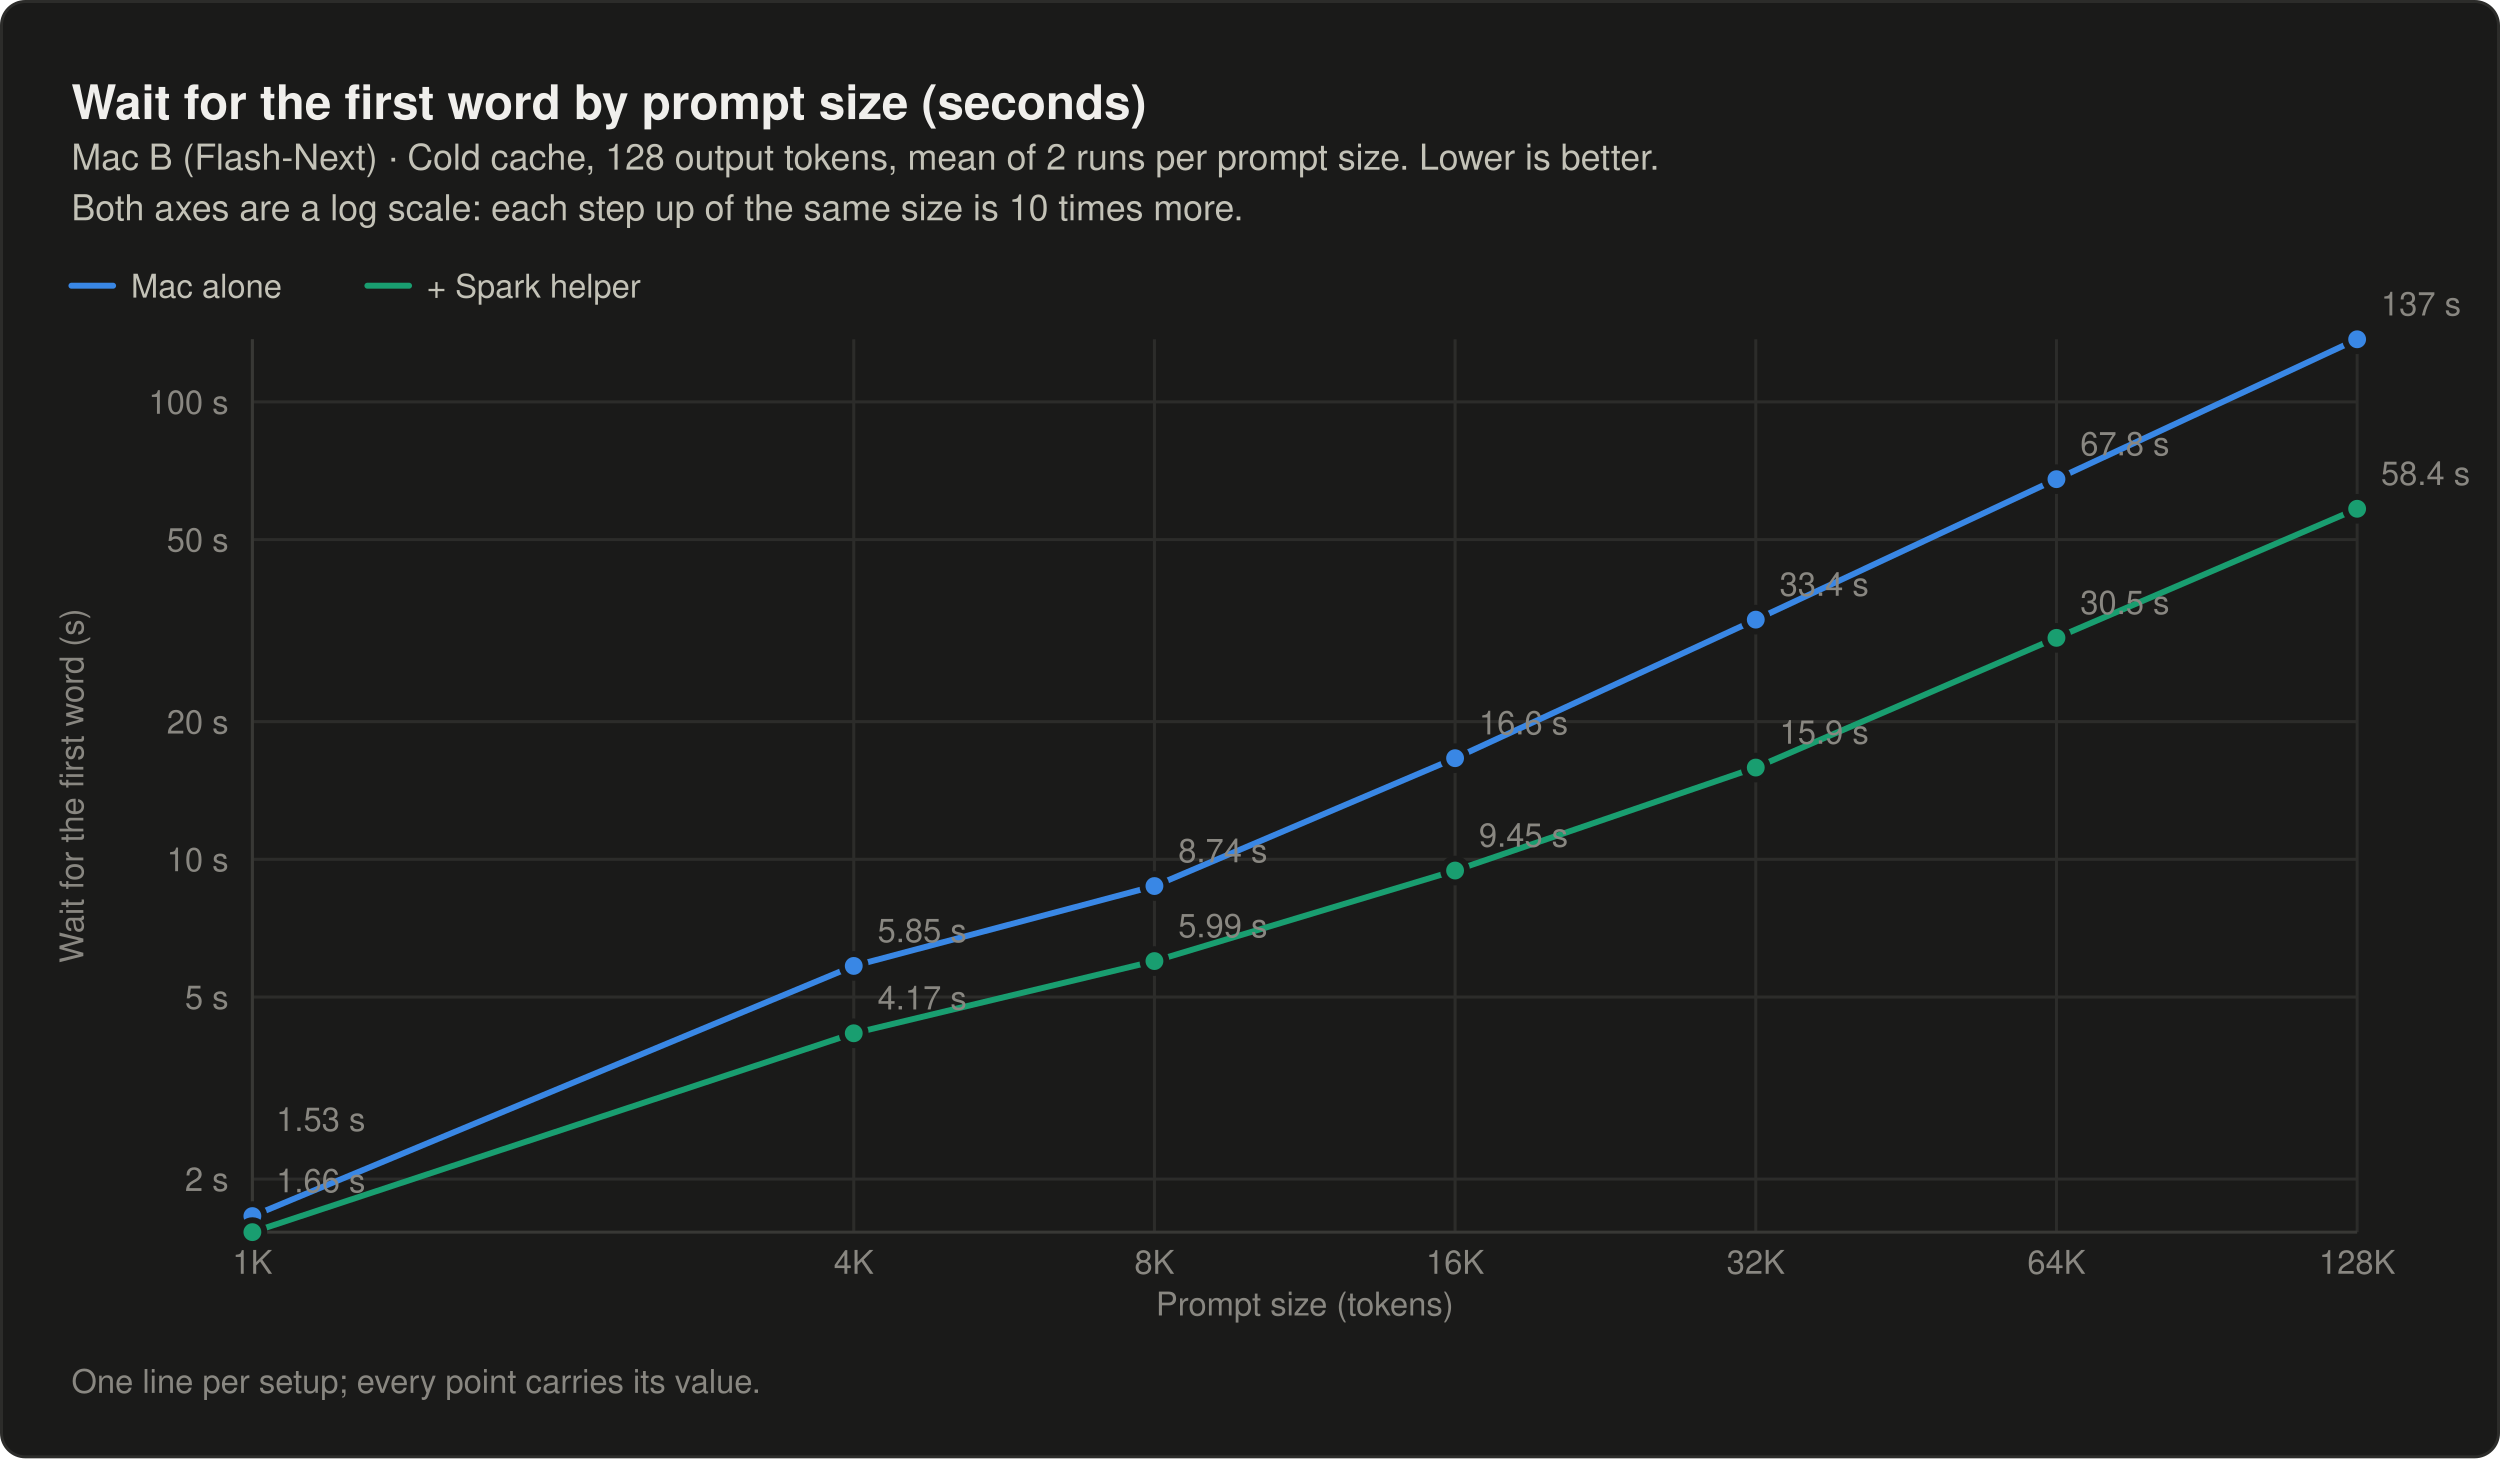
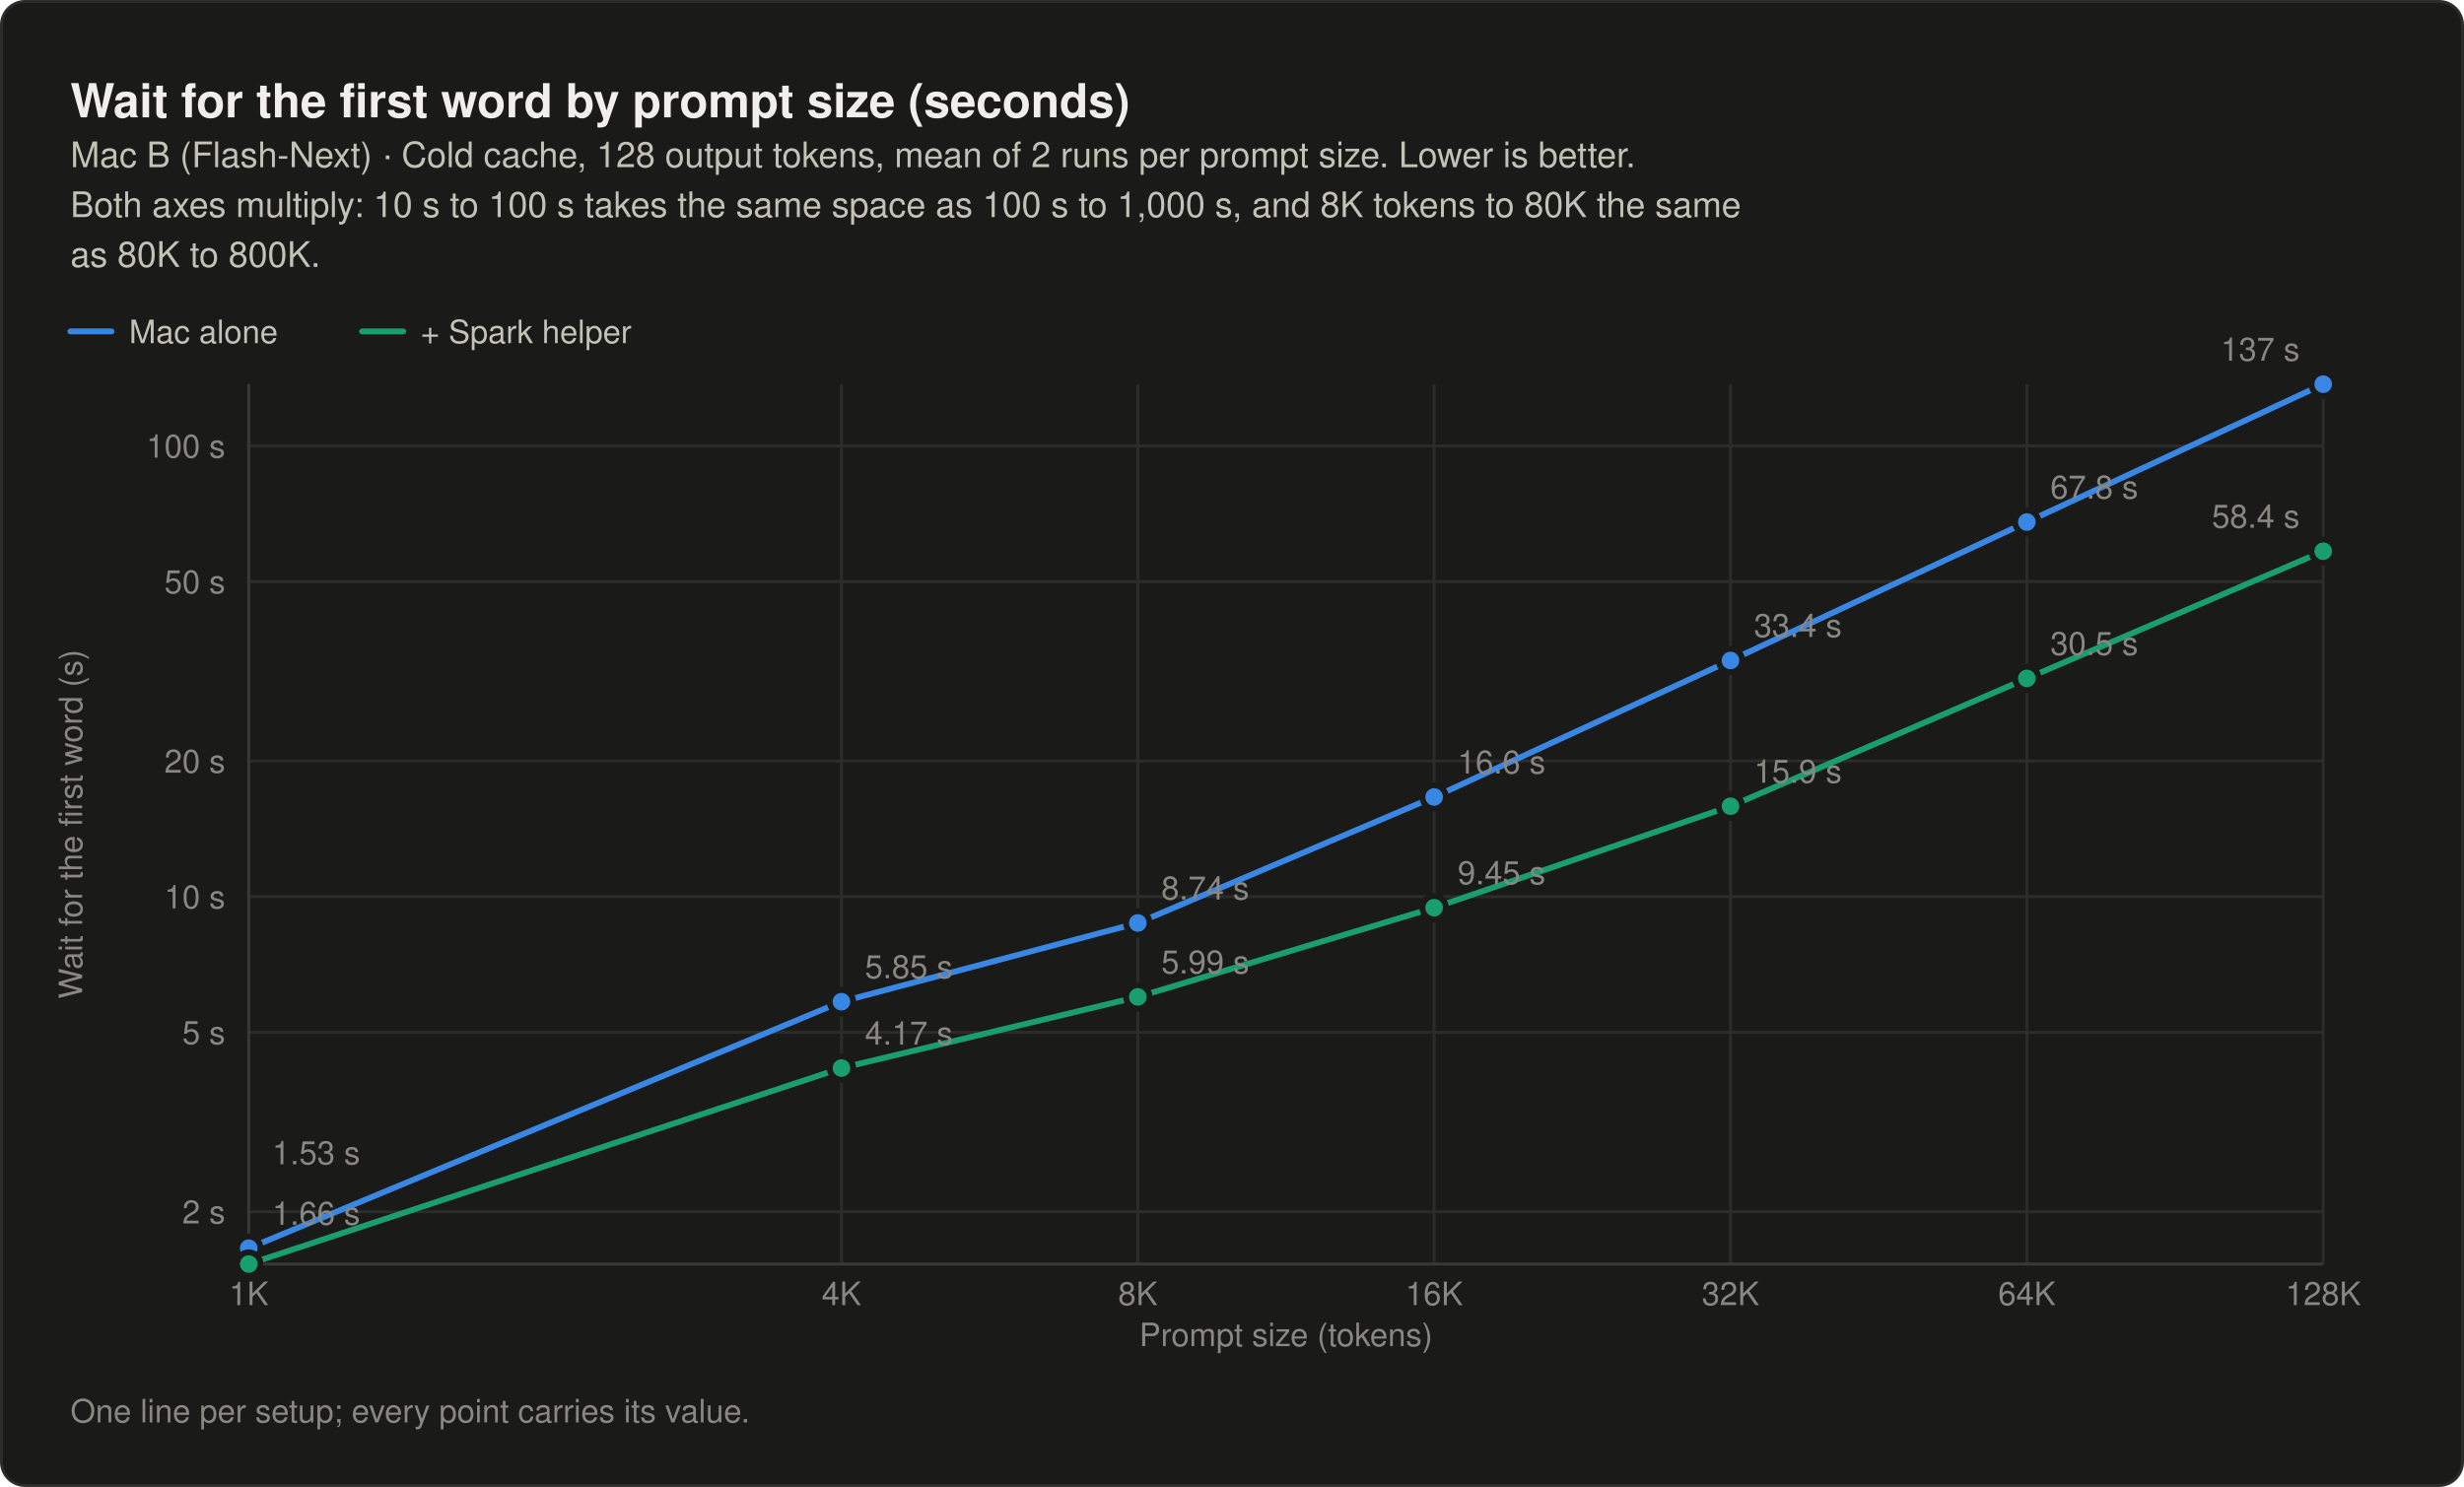
- <svg xmlns="http://www.w3.org/2000/svg" width="840" height="490" viewBox="0 0 840 490" role="img" aria-label="Wait for the first word by prompt size (seconds) Mac B (Flash-Next) · Cold cache, 128 output tokens, mean of 2 runs per prompt size. Lower is better. Both axes are a log scale: each step up of the same size is 10 times more." font-family="system-ui, -apple-system, 'Segoe UI', Helvetica, Arial, sans-serif">
-   <rect x="0.5" y="0.5" width="839" height="489" fill="#1a1a19" rx="8" stroke="#2c2c2a" stroke-width="1" />
+ <svg xmlns="http://www.w3.org/2000/svg" width="840" height="507" viewBox="0 0 840 507" role="img" aria-label="Wait for the first word by prompt size (seconds) Mac B (Flash-Next) · Cold cache, 128 output tokens, mean of 2 runs per prompt size. Lower is better. Both axes multiply: 10 s to 100 s takes the same space as 100 s to 1,000 s, and 8K tokens to 80K the same as 80K to 800K." font-family="system-ui, -apple-system, 'Segoe UI', Helvetica, Arial, sans-serif" data-x-scale="log" data-y-scale="log">
+   <rect x="0.5" y="0.5" width="839" height="506" fill="#1a1a19" rx="8" stroke="#2c2c2a" stroke-width="1" />
  <text x="24" y="40" font-size="16" fill="#f0efec" font-weight="600">Wait for the first word by prompt size (seconds)</text>
  <text x="24" y="57" font-size="12" fill="#c3c2b7">Mac B (Flash-Next) · Cold cache, 128 output tokens, mean of 2 runs per prompt size. Lower is better.</text>
-   <text x="24" y="74" font-size="12" fill="#c3c2b7">Both axes are a log scale: each step up of the same size is 10 times more.</text>
-   <line x1="24" y1="96" x2="38" y2="96" stroke="#3987e5" stroke-width="2" stroke-linecap="round" />
-   <text x="44" y="100" font-size="11" fill="#c3c2b7">Mac alone</text>
-   <line x1="123.44" y1="96" x2="137.44" y2="96" stroke="#199e70" stroke-width="2" stroke-linecap="round" />
-   <text x="143.44" y="100" font-size="11" fill="#c3c2b7">+ Spark helper</text>
-   <line x1="84.8" y1="396.16" x2="792" y2="396.16" stroke="#2c2c2a" stroke-width="1" />
-   <text x="76.8" y="400.16" font-size="11" fill="#898781" text-anchor="end">2 s</text>
-   <line x1="84.8" y1="335" x2="792" y2="335" stroke="#2c2c2a" stroke-width="1" />
-   <text x="76.8" y="339" font-size="11" fill="#898781" text-anchor="end">5 s</text>
-   <line x1="84.8" y1="288.73" x2="792" y2="288.73" stroke="#2c2c2a" stroke-width="1" />
-   <text x="76.8" y="292.73" font-size="11" fill="#898781" text-anchor="end">10 s</text>
-   <line x1="84.8" y1="242.47" x2="792" y2="242.47" stroke="#2c2c2a" stroke-width="1" />
-   <text x="76.8" y="246.47" font-size="11" fill="#898781" text-anchor="end">20 s</text>
-   <line x1="84.8" y1="181.3" x2="792" y2="181.3" stroke="#2c2c2a" stroke-width="1" />
-   <text x="76.8" y="185.3" font-size="11" fill="#898781" text-anchor="end">50 s</text>
-   <line x1="84.8" y1="135.04" x2="792" y2="135.04" stroke="#2c2c2a" stroke-width="1" />
-   <text x="76.8" y="139.04" font-size="11" fill="#898781" text-anchor="end">100 s</text>
-   <line x1="84.8" y1="114" x2="84.8" y2="414" stroke="#2c2c2a" stroke-width="1" />
-   <text x="84.8" y="428" font-size="11" fill="#898781" text-anchor="middle">1K</text>
-   <line x1="286.86" y1="114" x2="286.86" y2="414" stroke="#2c2c2a" stroke-width="1" />
-   <text x="286.86" y="428" font-size="11" fill="#898781" text-anchor="middle">4K</text>
-   <line x1="387.89" y1="114" x2="387.89" y2="414" stroke="#2c2c2a" stroke-width="1" />
-   <text x="387.89" y="428" font-size="11" fill="#898781" text-anchor="middle">8K</text>
-   <line x1="488.91" y1="114" x2="488.91" y2="414" stroke="#2c2c2a" stroke-width="1" />
-   <text x="488.91" y="428" font-size="11" fill="#898781" text-anchor="middle">16K</text>
-   <line x1="589.94" y1="114" x2="589.94" y2="414" stroke="#2c2c2a" stroke-width="1" />
-   <text x="589.94" y="428" font-size="11" fill="#898781" text-anchor="middle">32K</text>
-   <line x1="690.97" y1="114" x2="690.97" y2="414" stroke="#2c2c2a" stroke-width="1" />
-   <text x="690.97" y="428" font-size="11" fill="#898781" text-anchor="middle">64K</text>
-   <line x1="792" y1="114" x2="792" y2="414" stroke="#2c2c2a" stroke-width="1" />
-   <text x="792" y="428" font-size="11" fill="#898781" text-anchor="middle">128K</text>
-   <line x1="84.8" y1="114" x2="84.8" y2="414" stroke="#383835" stroke-width="1" />
-   <line x1="84.8" y1="414" x2="792" y2="414" stroke="#383835" stroke-width="1" />
-   <line x1="84.8" y1="408.6" x2="286.86" y2="324.55" stroke="#3987e5" stroke-width="2" stroke-linecap="round" />
-   <line x1="286.86" y1="324.55" x2="387.89" y2="297.71" stroke="#3987e5" stroke-width="2" stroke-linecap="round" />
-   <line x1="387.89" y1="297.71" x2="488.91" y2="254.75" stroke="#3987e5" stroke-width="2" stroke-linecap="round" />
-   <line x1="488.91" y1="254.75" x2="589.94" y2="208.2" stroke="#3987e5" stroke-width="2" stroke-linecap="round" />
-   <line x1="589.94" y1="208.2" x2="690.97" y2="161" stroke="#3987e5" stroke-width="2" stroke-linecap="round" />
-   <line x1="690.97" y1="161" x2="792" y2="114" stroke="#3987e5" stroke-width="2" stroke-linecap="round" />
-   <circle cx="84.8" cy="408.6" r="4" fill="#3987e5" stroke="#1a1a19" stroke-width="2" />
-   <circle cx="286.86" cy="324.55" r="4" fill="#3987e5" stroke="#1a1a19" stroke-width="2" />
-   <circle cx="387.89" cy="297.71" r="4" fill="#3987e5" stroke="#1a1a19" stroke-width="2" />
-   <circle cx="488.91" cy="254.75" r="4" fill="#3987e5" stroke="#1a1a19" stroke-width="2" />
-   <circle cx="589.94" cy="208.2" r="4" fill="#3987e5" stroke="#1a1a19" stroke-width="2" />
-   <circle cx="690.97" cy="161" r="4" fill="#3987e5" stroke="#1a1a19" stroke-width="2" />
-   <circle cx="792" cy="114" r="4" fill="#3987e5" stroke="#1a1a19" stroke-width="2" />
-   <line x1="84.8" y1="414" x2="286.86" y2="347.18" stroke="#199e70" stroke-width="2" stroke-linecap="round" />
-   <line x1="286.86" y1="347.18" x2="387.89" y2="322.92" stroke="#199e70" stroke-width="2" stroke-linecap="round" />
-   <line x1="387.89" y1="322.92" x2="488.91" y2="292.5" stroke="#199e70" stroke-width="2" stroke-linecap="round" />
-   <line x1="488.91" y1="292.5" x2="589.94" y2="257.9" stroke="#199e70" stroke-width="2" stroke-linecap="round" />
-   <line x1="589.94" y1="257.9" x2="690.97" y2="214.32" stroke="#199e70" stroke-width="2" stroke-linecap="round" />
-   <line x1="690.97" y1="214.32" x2="792" y2="170.95" stroke="#199e70" stroke-width="2" stroke-linecap="round" />
-   <circle cx="84.8" cy="414" r="4" fill="#199e70" stroke="#1a1a19" stroke-width="2" />
-   <circle cx="286.86" cy="347.18" r="4" fill="#199e70" stroke="#1a1a19" stroke-width="2" />
-   <circle cx="387.89" cy="322.92" r="4" fill="#199e70" stroke="#1a1a19" stroke-width="2" />
-   <circle cx="488.91" cy="292.5" r="4" fill="#199e70" stroke="#1a1a19" stroke-width="2" />
-   <circle cx="589.94" cy="257.9" r="4" fill="#199e70" stroke="#1a1a19" stroke-width="2" />
-   <circle cx="690.97" cy="214.32" r="4" fill="#199e70" stroke="#1a1a19" stroke-width="2" />
-   <circle cx="792" cy="170.95" r="4" fill="#199e70" stroke="#1a1a19" stroke-width="2" />
-   <text x="92.8" y="400.6" font-size="11" fill="#898781">1.66 s</text>
-   <text x="294.86" y="316.55" font-size="11" fill="#898781">5.85 s</text>
-   <text x="395.89" y="289.71" font-size="11" fill="#898781">8.74 s</text>
-   <text x="496.91" y="246.75" font-size="11" fill="#898781">16.6 s</text>
-   <text x="597.94" y="200.2" font-size="11" fill="#898781">33.4 s</text>
-   <text x="698.97" y="153" font-size="11" fill="#898781">67.8 s</text>
-   <text x="800" y="106" font-size="11" fill="#898781">137 s</text>
-   <text x="92.8" y="380" font-size="11" fill="#898781">1.53 s</text>
-   <text x="294.86" y="339.18" font-size="11" fill="#898781">4.17 s</text>
-   <text x="395.89" y="314.92" font-size="11" fill="#898781">5.99 s</text>
-   <text x="496.91" y="284.5" font-size="11" fill="#898781">9.45 s</text>
-   <text x="597.94" y="249.9" font-size="11" fill="#898781">15.9 s</text>
-   <text x="698.97" y="206.32" font-size="11" fill="#898781">30.5 s</text>
-   <text x="800" y="162.95" font-size="11" fill="#898781">58.4 s</text>
-   <text x="28" y="264" font-size="11" fill="#898781" text-anchor="middle" transform="rotate(-90 28 264)">Wait for the first word (s)</text>
-   <text x="438.4" y="442" font-size="11" fill="#898781" text-anchor="middle">Prompt size (tokens)</text>
-   <text x="24" y="468" font-size="11" fill="#898781">One line per setup; every point carries its value.</text>
+   <text x="24" y="74" font-size="12" fill="#c3c2b7">Both axes multiply: 10 s to 100 s takes the same space as 100 s to 1,000 s, and 8K tokens to 80K the same</text>
+   <text x="24" y="91" font-size="12" fill="#c3c2b7">as 80K to 800K.</text>
+   <line x1="24" y1="113" x2="38" y2="113" stroke="#3987e5" stroke-width="2" stroke-linecap="round" />
+   <text x="44" y="117" font-size="11" fill="#c3c2b7">Mac alone</text>
+   <line x1="123.44" y1="113" x2="137.44" y2="113" stroke="#199e70" stroke-width="2" stroke-linecap="round" />
+   <text x="143.44" y="117" font-size="11" fill="#c3c2b7">+ Spark helper</text>
+   <line x1="84.8" y1="413.16" x2="792" y2="413.16" stroke="#2c2c2a" stroke-width="1" />
+   <text x="76.8" y="417.16" font-size="11" fill="#898781" text-anchor="end">2 s</text>
+   <line x1="84.8" y1="352" x2="792" y2="352" stroke="#2c2c2a" stroke-width="1" />
+   <text x="76.8" y="356" font-size="11" fill="#898781" text-anchor="end">5 s</text>
+   <line x1="84.8" y1="305.73" x2="792" y2="305.73" stroke="#2c2c2a" stroke-width="1" />
+   <text x="76.8" y="309.73" font-size="11" fill="#898781" text-anchor="end">10 s</text>
+   <line x1="84.8" y1="259.47" x2="792" y2="259.47" stroke="#2c2c2a" stroke-width="1" />
+   <text x="76.8" y="263.47" font-size="11" fill="#898781" text-anchor="end">20 s</text>
+   <line x1="84.8" y1="198.3" x2="792" y2="198.3" stroke="#2c2c2a" stroke-width="1" />
+   <text x="76.8" y="202.3" font-size="11" fill="#898781" text-anchor="end">50 s</text>
+   <line x1="84.8" y1="152.04" x2="792" y2="152.04" stroke="#2c2c2a" stroke-width="1" />
+   <text x="76.8" y="156.04" font-size="11" fill="#898781" text-anchor="end">100 s</text>
+   <line x1="84.8" y1="131" x2="84.8" y2="431" stroke="#2c2c2a" stroke-width="1" />
+   <text x="84.8" y="445" font-size="11" fill="#898781" text-anchor="middle">1K</text>
+   <line x1="286.86" y1="131" x2="286.86" y2="431" stroke="#2c2c2a" stroke-width="1" />
+   <text x="286.86" y="445" font-size="11" fill="#898781" text-anchor="middle">4K</text>
+   <line x1="387.89" y1="131" x2="387.89" y2="431" stroke="#2c2c2a" stroke-width="1" />
+   <text x="387.89" y="445" font-size="11" fill="#898781" text-anchor="middle">8K</text>
+   <line x1="488.91" y1="131" x2="488.91" y2="431" stroke="#2c2c2a" stroke-width="1" />
+   <text x="488.91" y="445" font-size="11" fill="#898781" text-anchor="middle">16K</text>
+   <line x1="589.94" y1="131" x2="589.94" y2="431" stroke="#2c2c2a" stroke-width="1" />
+   <text x="589.94" y="445" font-size="11" fill="#898781" text-anchor="middle">32K</text>
+   <line x1="690.97" y1="131" x2="690.97" y2="431" stroke="#2c2c2a" stroke-width="1" />
+   <text x="690.97" y="445" font-size="11" fill="#898781" text-anchor="middle">64K</text>
+   <line x1="792" y1="131" x2="792" y2="431" stroke="#2c2c2a" stroke-width="1" />
+   <text x="792" y="445" font-size="11" fill="#898781" text-anchor="middle">128K</text>
+   <line x1="84.8" y1="131" x2="84.8" y2="431" stroke="#383835" stroke-width="1" />
+   <line x1="84.8" y1="431" x2="792" y2="431" stroke="#383835" stroke-width="1" />
+   <line x1="84.8" y1="425.6" x2="286.86" y2="341.55" stroke="#3987e5" stroke-width="2" stroke-linecap="round" />
+   <line x1="286.86" y1="341.55" x2="387.89" y2="314.71" stroke="#3987e5" stroke-width="2" stroke-linecap="round" />
+   <line x1="387.89" y1="314.71" x2="488.91" y2="271.75" stroke="#3987e5" stroke-width="2" stroke-linecap="round" />
+   <line x1="488.91" y1="271.75" x2="589.94" y2="225.2" stroke="#3987e5" stroke-width="2" stroke-linecap="round" />
+   <line x1="589.94" y1="225.2" x2="690.97" y2="178" stroke="#3987e5" stroke-width="2" stroke-linecap="round" />
+   <line x1="690.97" y1="178" x2="792" y2="131" stroke="#3987e5" stroke-width="2" stroke-linecap="round" />
+   <circle cx="84.8" cy="425.6" r="4" fill="#3987e5" stroke="#1a1a19" stroke-width="2" />
+   <circle cx="286.86" cy="341.55" r="4" fill="#3987e5" stroke="#1a1a19" stroke-width="2" />
+   <circle cx="387.89" cy="314.71" r="4" fill="#3987e5" stroke="#1a1a19" stroke-width="2" />
+   <circle cx="488.91" cy="271.75" r="4" fill="#3987e5" stroke="#1a1a19" stroke-width="2" />
+   <circle cx="589.94" cy="225.2" r="4" fill="#3987e5" stroke="#1a1a19" stroke-width="2" />
+   <circle cx="690.97" cy="178" r="4" fill="#3987e5" stroke="#1a1a19" stroke-width="2" />
+   <circle cx="792" cy="131" r="4" fill="#3987e5" stroke="#1a1a19" stroke-width="2" />
+   <line x1="84.8" y1="431" x2="286.86" y2="364.18" stroke="#199e70" stroke-width="2" stroke-linecap="round" />
+   <line x1="286.86" y1="364.18" x2="387.89" y2="339.92" stroke="#199e70" stroke-width="2" stroke-linecap="round" />
+   <line x1="387.89" y1="339.92" x2="488.91" y2="309.5" stroke="#199e70" stroke-width="2" stroke-linecap="round" />
+   <line x1="488.91" y1="309.5" x2="589.94" y2="274.9" stroke="#199e70" stroke-width="2" stroke-linecap="round" />
+   <line x1="589.94" y1="274.9" x2="690.97" y2="231.32" stroke="#199e70" stroke-width="2" stroke-linecap="round" />
+   <line x1="690.97" y1="231.32" x2="792" y2="187.95" stroke="#199e70" stroke-width="2" stroke-linecap="round" />
+   <circle cx="84.8" cy="431" r="4" fill="#199e70" stroke="#1a1a19" stroke-width="2" />
+   <circle cx="286.86" cy="364.18" r="4" fill="#199e70" stroke="#1a1a19" stroke-width="2" />
+   <circle cx="387.89" cy="339.92" r="4" fill="#199e70" stroke="#1a1a19" stroke-width="2" />
+   <circle cx="488.91" cy="309.5" r="4" fill="#199e70" stroke="#1a1a19" stroke-width="2" />
+   <circle cx="589.94" cy="274.9" r="4" fill="#199e70" stroke="#1a1a19" stroke-width="2" />
+   <circle cx="690.97" cy="231.32" r="4" fill="#199e70" stroke="#1a1a19" stroke-width="2" />
+   <circle cx="792" cy="187.95" r="4" fill="#199e70" stroke="#1a1a19" stroke-width="2" />
+   <text x="92.8" y="417.6" font-size="11" fill="#898781">1.66 s</text>
+   <text x="294.86" y="333.55" font-size="11" fill="#898781">5.85 s</text>
+   <text x="395.89" y="306.71" font-size="11" fill="#898781">8.74 s</text>
+   <text x="496.91" y="263.75" font-size="11" fill="#898781">16.6 s</text>
+   <text x="597.94" y="217.2" font-size="11" fill="#898781">33.4 s</text>
+   <text x="698.97" y="170" font-size="11" fill="#898781">67.8 s</text>
+   <text x="784" y="123" font-size="11" fill="#898781" text-anchor="end">137 s</text>
+   <text x="92.8" y="397" font-size="11" fill="#898781">1.53 s</text>
+   <text x="294.86" y="356.18" font-size="11" fill="#898781">4.17 s</text>
+   <text x="395.89" y="331.92" font-size="11" fill="#898781">5.99 s</text>
+   <text x="496.91" y="301.5" font-size="11" fill="#898781">9.45 s</text>
+   <text x="597.94" y="266.9" font-size="11" fill="#898781">15.9 s</text>
+   <text x="698.97" y="223.32" font-size="11" fill="#898781">30.5 s</text>
+   <text x="784" y="179.95" font-size="11" fill="#898781" text-anchor="end">58.4 s</text>
+   <text x="28" y="281" font-size="11" fill="#898781" text-anchor="middle" transform="rotate(-90 28 281)">Wait for the first word (s)</text>
+   <text x="438.4" y="459" font-size="11" fill="#898781" text-anchor="middle">Prompt size (tokens)</text>
+   <text x="24" y="485" font-size="11" fill="#898781">One line per setup; every point carries its value.</text>
</svg>
